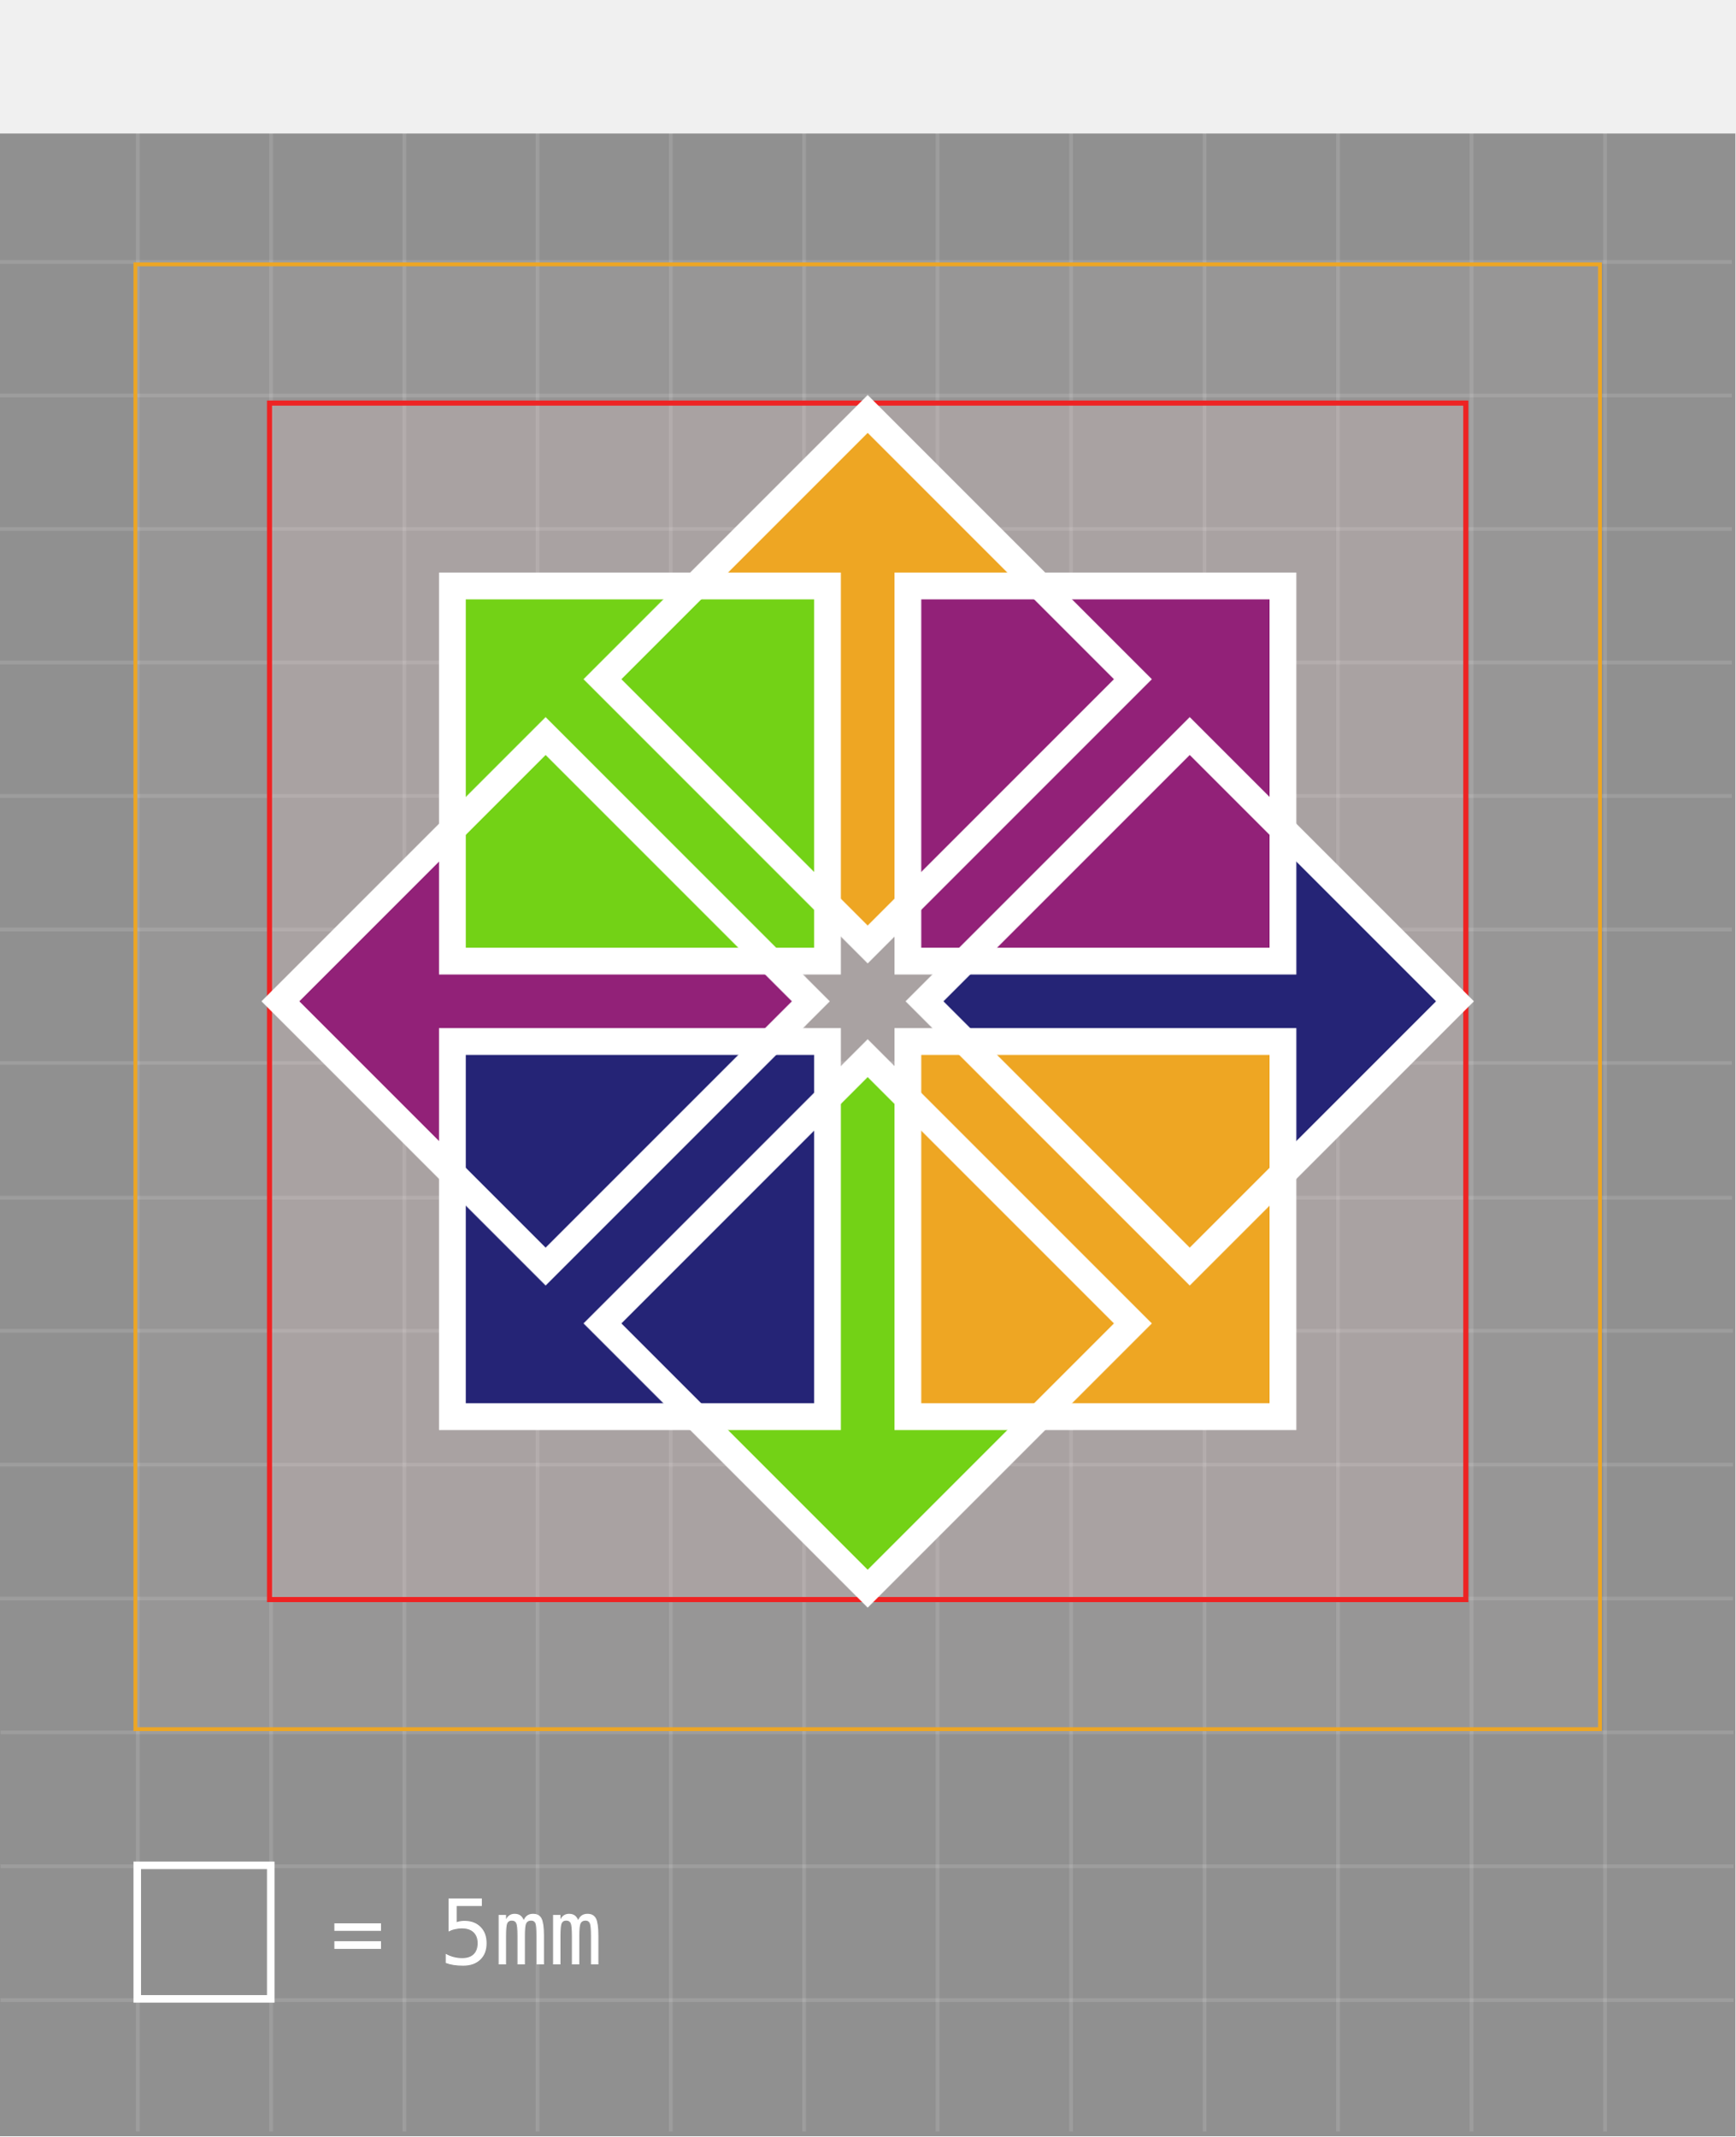
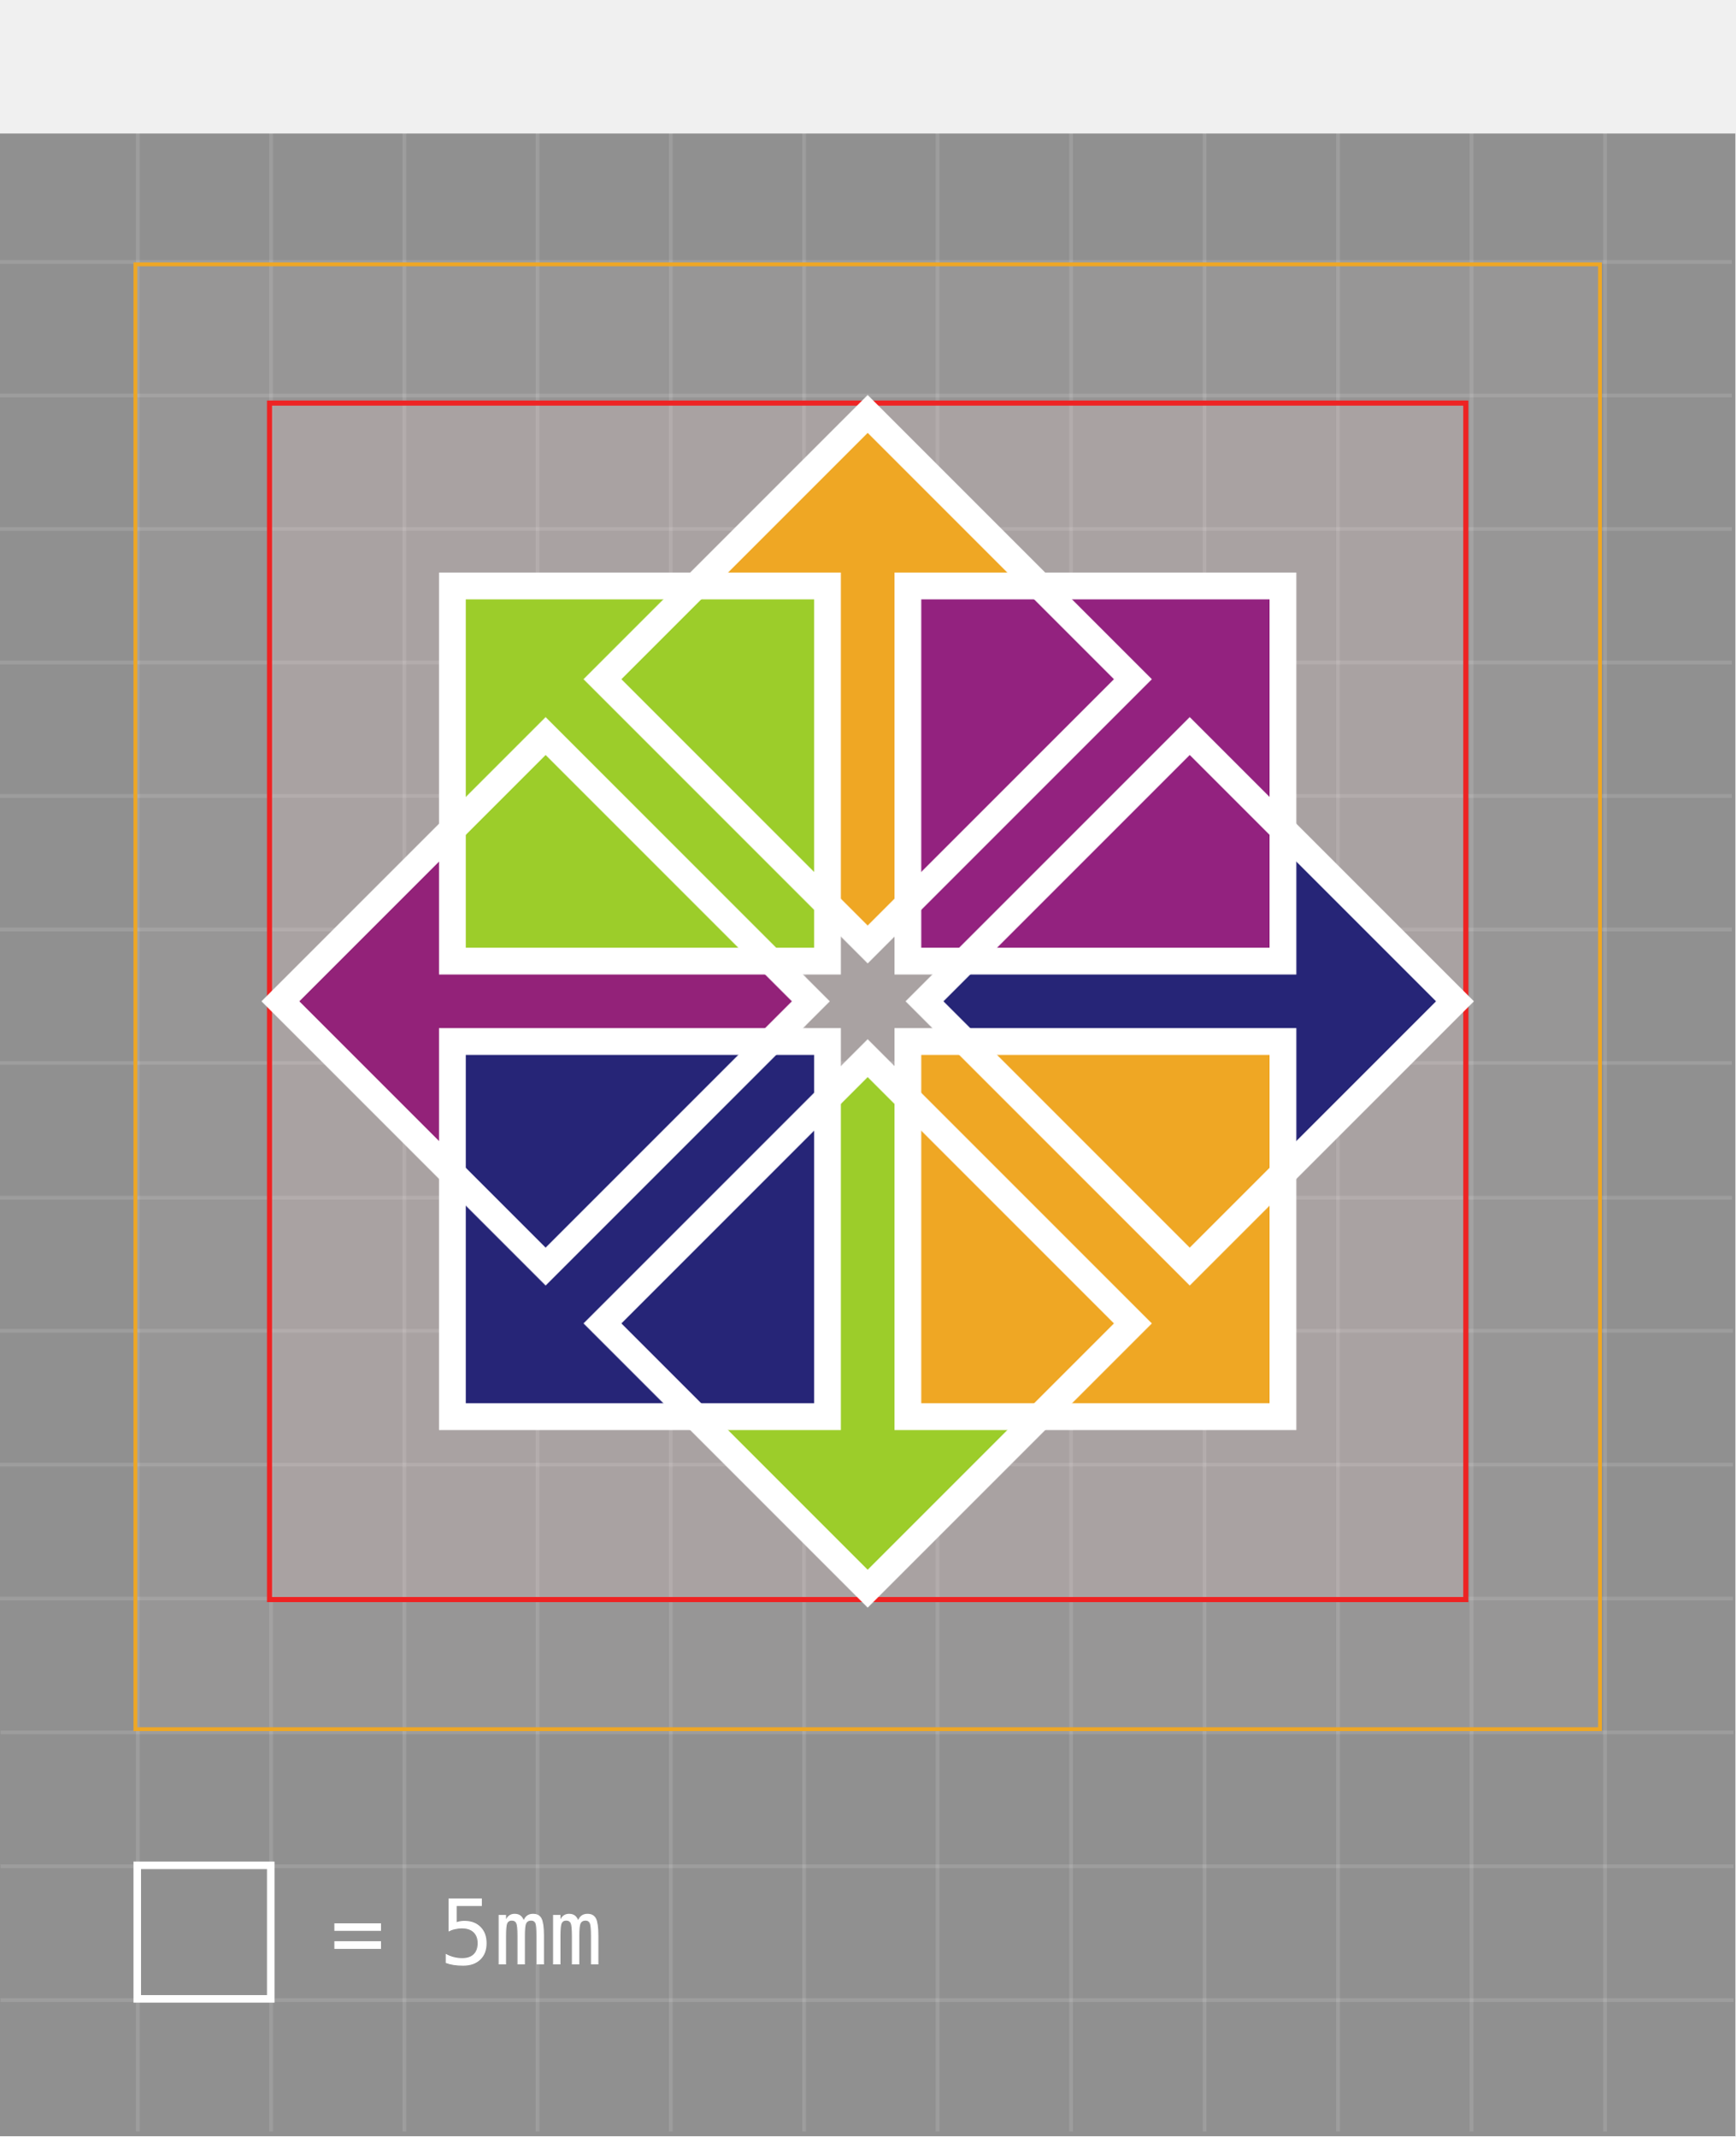
<svg xmlns="http://www.w3.org/2000/svg" width="230.315" height="283.465" id="svg3106" version="1.0">
  <defs id="defs3108">
    <clipPath clipPathUnits="userSpaceOnUse" id="clipPath4429">
      <g transform="matrix(0.9947658,0,0,1,1.786099,0)" id="g4431">
-         <path style="fill:#eea623;fill-opacity:1;fill-rule:evenodd;stroke:none;stroke-width:30;stroke-linecap:round;stroke-linejoin:round;marker:none;marker-start:none;marker-mid:none;marker-end:none;stroke-miterlimit:4;stroke-dasharray:none;stroke-dashoffset:0;stroke-opacity:1;visibility:visible;display:inline;overflow:visible" d="M 322.541,2800.938 L 318.106,2806.667 L 313.671,2800.938 L 313.671,2757.795 L 294.732,2757.795 L 318.106,2732.258 L 341.238,2757.795 L 322.541,2757.795 L 322.541,2800.938 z" id="path4433" />
+         <path style="fill:#efa724;fill-opacity:1;fill-rule:evenodd;stroke:none;stroke-width:30;stroke-linecap:round;stroke-linejoin:round;marker:none;marker-start:none;marker-mid:none;marker-end:none;stroke-miterlimit:4;stroke-dasharray:none;stroke-dashoffset:0;stroke-opacity:1;visibility:visible;display:inline;overflow:visible" d="M 322.541,2800.938 L 318.106,2806.667 L 313.671,2800.938 L 313.671,2757.795 L 294.732,2757.795 L 318.106,2732.258 L 341.238,2757.795 L 322.541,2757.795 L 322.541,2800.938 z" id="path4433" />
      </g>
    </clipPath>
  </defs>
  <g id="layer1" transform="translate(-0.2825948,-804.3306)">
    <rect style="fill:#8c8c8c;fill-opacity:0.955;stroke:none;stroke-width:0.5;stroke-linecap:round;stroke-linejoin:miter;stroke-miterlimit:4;stroke-dasharray:none;stroke-dashoffset:0;stroke-opacity:0.089;display:inline" id="CENTOSARTWORK" width="230.315" height="265.748" x="0.283" y="822.047" clip-path="none" />
    <path style="fill:none;fill-rule:evenodd;stroke:#ffffff;stroke-width:0.5;stroke-linecap:butt;stroke-linejoin:miter;stroke-miterlimit:4;stroke-dasharray:none;stroke-opacity:0.118;display:inline" d="M 18.575,821.916 L 18.575,1087.163" id="path3685" />
    <path id="path3687" d="M 36.26,821.935 L 36.26,1087.18" style="fill:none;fill-rule:evenodd;stroke:#ffffff;stroke-width:0.5;stroke-linecap:butt;stroke-linejoin:miter;stroke-miterlimit:4;stroke-dasharray:none;stroke-opacity:0.118;display:inline" />
    <path style="fill:none;fill-rule:evenodd;stroke:#ffffff;stroke-width:0.5;stroke-linecap:butt;stroke-linejoin:miter;stroke-miterlimit:4;stroke-dasharray:none;stroke-opacity:0.118;display:inline" d="M 53.944,821.935 L 53.944,1087.18" id="path3689" />
    <path id="path3691" d="M 71.628,821.935 L 71.628,1087.18" style="fill:none;fill-rule:evenodd;stroke:#ffffff;stroke-width:0.5;stroke-linecap:butt;stroke-linejoin:miter;stroke-miterlimit:4;stroke-dasharray:none;stroke-opacity:0.118;display:inline" />
    <path style="fill:none;fill-rule:evenodd;stroke:#ffffff;stroke-width:0.5;stroke-linecap:butt;stroke-linejoin:miter;stroke-miterlimit:4;stroke-dasharray:none;stroke-opacity:0.118;display:inline" d="M 89.313,821.935 L 89.313,1087.18" id="path3693" />
    <path id="path3695" d="M 106.997,821.935 L 106.997,1087.18" style="fill:none;fill-rule:evenodd;stroke:#ffffff;stroke-width:0.5;stroke-linecap:butt;stroke-linejoin:miter;stroke-miterlimit:4;stroke-dasharray:none;stroke-opacity:0.118;display:inline" />
    <path style="fill:none;fill-rule:evenodd;stroke:#ffffff;stroke-width:0.5;stroke-linecap:square;stroke-linejoin:miter;stroke-miterlimit:4;stroke-dasharray:none;stroke-opacity:0.118;display:inline" d="M 0.603,1034.22 L 230.121,1034.22" id="path3717" />
    <path id="path3719" d="M 0.487,1016.454 L 230.027,1016.454" style="fill:none;fill-rule:evenodd;stroke:#ffffff;stroke-width:0.5;stroke-linecap:square;stroke-linejoin:miter;stroke-miterlimit:4;stroke-dasharray:none;stroke-opacity:0.118;display:inline" />
    <path style="fill:none;fill-rule:evenodd;stroke:#ffffff;stroke-width:0.5;stroke-linecap:square;stroke-linejoin:miter;stroke-miterlimit:4;stroke-dasharray:none;stroke-opacity:0.118;display:inline" d="M 0.487,998.688 L 230.027,998.688" id="path3721" />
    <path id="path3723" d="M 0.487,980.921 L 230.026,980.921" style="fill:none;fill-rule:evenodd;stroke:#ffffff;stroke-width:0.5;stroke-linecap:square;stroke-linejoin:miter;stroke-miterlimit:4;stroke-dasharray:none;stroke-opacity:0.118;display:inline" />
    <path style="fill:none;fill-rule:evenodd;stroke:#ffffff;stroke-width:0.5;stroke-linecap:square;stroke-linejoin:miter;stroke-miterlimit:4;stroke-dasharray:none;stroke-opacity:0.118;display:inline" d="M 0.487,963.272 L 229.91,963.272" id="path3725" />
    <path id="path3727" d="M 0.487,945.389 L 229.874,945.389" style="fill:none;fill-rule:evenodd;stroke:#ffffff;stroke-width:0.5;stroke-linecap:square;stroke-linejoin:miter;stroke-miterlimit:4;stroke-dasharray:none;stroke-opacity:0.118;display:inline" />
    <text xml:space="preserve" style="font-size:20.711px;font-style:normal;font-variant:normal;font-weight:normal;font-stretch:normal;text-align:center;line-height:125%;writing-mode:lr-tb;text-anchor:middle;fill:#ffffff;fill-opacity:1;stroke:none;stroke-width:1;stroke-linecap:butt;stroke-linejoin:miter;stroke-miterlimit:4;stroke-dasharray:none;stroke-opacity:1;font-family:DejaVu LGC Sans Mono;-inkscape-font-specification:DejaVu LGC Sans Mono" x="287.266" y="946.634" id="text2669">
      <tspan id="tspan2671" x="287.266" y="946.634" style="font-size:17.26px;font-style:normal;font-variant:normal;font-weight:normal;font-stretch:normal;fill:#ffffff;stroke-width:1;stroke-miterlimit:4;stroke-dasharray:none;font-family:DejaVu LGC Sans Mono;-inkscape-font-specification:DejaVu LGC Sans Mono" />
    </text>
    <path id="path2479" d="M 0.603,1051.986 L 230.121,1051.986" style="fill:none;fill-rule:evenodd;stroke:#ffffff;stroke-width:0.5;stroke-linecap:square;stroke-linejoin:miter;stroke-miterlimit:4;stroke-dasharray:none;stroke-opacity:0.118;display:inline" />
    <path style="fill:none;fill-rule:evenodd;stroke:#ffffff;stroke-width:0.5;stroke-linecap:square;stroke-linejoin:miter;stroke-miterlimit:4;stroke-dasharray:none;stroke-opacity:0.118;display:inline" d="M 0.603,1069.753 L 230.121,1069.753" id="path2481" />
    <text xml:space="preserve" style="font-size:12px;font-style:normal;font-variant:normal;font-weight:normal;font-stretch:normal;text-align:start;line-height:125%;writing-mode:lr-tb;text-anchor:start;fill:#ffffff;fill-opacity:1;stroke:none;stroke-width:1px;stroke-linecap:butt;stroke-linejoin:miter;stroke-opacity:1;font-family:DejaVu LGC Sans Mono;-inkscape-font-specification:DejaVu LGC Sans Mono" x="44.144" y="1065.009" id="text5060">
      <tspan id="tspan5062" x="44.144" y="1065.009">= 5mm</tspan>
    </text>
    <rect style="opacity:1;fill:none;fill-opacity:1;stroke:#ffffff;stroke-width:1;stroke-linecap:round;stroke-linejoin:miter;stroke-miterlimit:4;stroke-dasharray:none;stroke-opacity:1" id="rect5066" width="17.717" height="17.717" x="18.499" y="1051.862" />
    <text xml:space="preserve" style="font-size:23.787px;font-style:normal;font-variant:normal;font-weight:normal;font-stretch:normal;text-align:center;line-height:125%;writing-mode:lr-tb;text-anchor:middle;fill:#ffffff;fill-opacity:1;stroke:none;stroke-width:1px;stroke-linecap:butt;stroke-linejoin:miter;stroke-opacity:1;font-family:DejaVu LGC Sans Mono;-inkscape-font-specification:DejaVu LGC Sans Mono" x="325.264" y="967.866" id="text2656" transform="scale(0.9911263,1.008953)">
      <tspan id="tspan2658" x="325.264" y="967.866" style="font-size:19.823px;font-style:normal;font-variant:normal;font-weight:normal;font-stretch:normal;fill:#ffffff;font-family:DejaVu LGC Sans Mono;-inkscape-font-specification:DejaVu LGC Sans Mono" />
    </text>
    <path style="fill:none;fill-rule:evenodd;stroke:#ffffff;stroke-width:0.5;stroke-linecap:square;stroke-linejoin:miter;stroke-miterlimit:4;stroke-dasharray:none;stroke-opacity:0.118;display:inline" d="M 0.487,927.673 L 229.874,927.673" id="path8023" />
    <path id="path8025" d="M 0.487,909.956 L 229.874,909.956" style="fill:none;fill-rule:evenodd;stroke:#ffffff;stroke-width:0.5;stroke-linecap:square;stroke-linejoin:miter;stroke-miterlimit:4;stroke-dasharray:none;stroke-opacity:0.118;display:inline" />
    <path style="fill:none;fill-rule:evenodd;stroke:#ffffff;stroke-width:0.5;stroke-linecap:square;stroke-linejoin:miter;stroke-miterlimit:4;stroke-dasharray:none;stroke-opacity:0.118;display:inline" d="M 0.487,892.24 L 229.874,892.24" id="path8027" />
    <path id="path8029" d="M 0.487,874.523 L 229.874,874.523" style="fill:none;fill-rule:evenodd;stroke:#ffffff;stroke-width:0.5;stroke-linecap:square;stroke-linejoin:miter;stroke-miterlimit:4;stroke-dasharray:none;stroke-opacity:0.118;display:inline" />
    <path style="fill:none;fill-rule:evenodd;stroke:#ffffff;stroke-width:0.5;stroke-linecap:square;stroke-linejoin:miter;stroke-miterlimit:4;stroke-dasharray:none;stroke-opacity:0.118;display:inline" d="M 0.487,856.806 L 229.874,856.806" id="path8031" />
    <path id="path8033" d="M 0.487,839.09 L 229.874,839.09" style="fill:none;fill-rule:evenodd;stroke:#ffffff;stroke-width:0.5;stroke-linecap:square;stroke-linejoin:miter;stroke-miterlimit:4;stroke-dasharray:none;stroke-opacity:0.118;display:inline" />
    <path style="fill:none;fill-rule:evenodd;stroke:#ffffff;stroke-width:0.5;stroke-linecap:butt;stroke-linejoin:miter;stroke-miterlimit:4;stroke-dasharray:none;stroke-opacity:0.118;display:inline" d="M 124.715,821.935 L 124.715,1087.18" id="path8037" />
    <path id="path8039" d="M 142.433,821.935 L 142.433,1087.18" style="fill:none;fill-rule:evenodd;stroke:#ffffff;stroke-width:0.5;stroke-linecap:butt;stroke-linejoin:miter;stroke-miterlimit:4;stroke-dasharray:none;stroke-opacity:0.118;display:inline" />
    <path style="fill:none;fill-rule:evenodd;stroke:#ffffff;stroke-width:0.5;stroke-linecap:butt;stroke-linejoin:miter;stroke-miterlimit:4;stroke-dasharray:none;stroke-opacity:0.118;display:inline" d="M 160.15,821.935 L 160.15,1087.18" id="path8041" />
    <path id="path8043" d="M 177.868,821.935 L 177.868,1087.18" style="fill:none;fill-rule:evenodd;stroke:#ffffff;stroke-width:0.5;stroke-linecap:butt;stroke-linejoin:miter;stroke-miterlimit:4;stroke-dasharray:none;stroke-opacity:0.118;display:inline" />
    <path style="fill:none;fill-rule:evenodd;stroke:#ffffff;stroke-width:0.5;stroke-linecap:butt;stroke-linejoin:miter;stroke-miterlimit:4;stroke-dasharray:none;stroke-opacity:0.118;display:inline" d="M 195.586,821.935 L 195.586,1087.18" id="path8045" />
    <path id="path8047" d="M 213.304,821.935 L 213.304,1087.18" style="fill:none;fill-rule:evenodd;stroke:#ffffff;stroke-width:0.5;stroke-linecap:butt;stroke-linejoin:miter;stroke-miterlimit:4;stroke-dasharray:none;stroke-opacity:0.118;display:inline" />
-     <rect y="839.409" x="18.25" height="194.381" width="194.381" id="rect5058" style="opacity:1;fill:#fffbf0;fill-opacity:0.059;stroke:#eea623;stroke-width:0.501;stroke-linecap:round;stroke-linejoin:miter;stroke-miterlimit:4;stroke-dasharray:none;stroke-opacity:1" />
+     <rect y="839.409" x="18.25" height="194.381" width="194.381" id="rect5058" style="opacity:1;fill:#fffbf0;fill-opacity:0.059;stroke:#efa724;stroke-width:0.501;stroke-linecap:round;stroke-linejoin:miter;stroke-miterlimit:4;stroke-dasharray:none;stroke-opacity:1" />
    <rect style="opacity:1;fill:#ffdfdf;fill-opacity:0.168;stroke:#ee2323;stroke-width:0.68;stroke-linecap:round;stroke-linejoin:miter;stroke-miterlimit:4;stroke-dasharray:none;stroke-opacity:1" id="rect5037" width="158.769" height="158.769" x="36.055" y="857.82" />
    <g id="g9462" transform="matrix(0.225,0,0,0.225,64.55991,688.8445)">
      <g transform="matrix(1.180868,0,0,1.180868,586.4208,-1141.372)" id="g13583">
        <g id="g13467" transform="translate(-556.8334,-494.556)">
          <g id="g13395" transform="matrix(0,-3.777077,3.777077,0,-6968.629,3636.305)">
            <g transform="translate(16.27951,-899.1672)" id="g13397">
              <g id="g13399" transform="matrix(1.066666,0,0,1,-26.9356,-4.1328125e-5)">
-                 <path id="path13401" d="M 323.367,2798.161 L 317.96,2803.962 L 312.554,2798.161 L 312.554,2757.335 L 294.541,2757.335 L 317.96,2732.437 L 340.985,2757.335 L 323.367,2757.335 L 323.367,2798.161 z" style="fill:#922178;fill-opacity:1;fill-rule:evenodd;stroke:none;stroke-width:30;stroke-linecap:round;stroke-linejoin:round;marker:none;marker-start:none;marker-mid:none;marker-end:none;stroke-miterlimit:4;stroke-dasharray:none;stroke-dashoffset:0;stroke-opacity:1;visibility:visible;display:inline;overflow:visible" />
+                 <path id="path13401" d="M 323.367,2798.161 L 317.96,2803.962 L 312.554,2798.161 L 312.554,2757.335 L 294.541,2757.335 L 317.96,2732.437 L 340.985,2757.335 L 323.367,2757.335 L 323.367,2798.161 z" style="fill:#932279;fill-opacity:1;fill-rule:evenodd;stroke:none;stroke-width:30;stroke-linecap:round;stroke-linejoin:round;marker:none;marker-start:none;marker-mid:none;marker-end:none;stroke-miterlimit:4;stroke-dasharray:none;stroke-dashoffset:0;stroke-opacity:1;visibility:visible;display:inline;overflow:visible" />
              </g>
              <g transform="matrix(1.072279,0,0,1,-28.85079,-4.1328125e-5)" id="g13405" clip-path="url(#clipPath4429)" />
            </g>
          </g>
          <g transform="matrix(3.777077,0,0,3.777077,-988.7098,-4824.494)" id="g13407">
            <g id="g13409" transform="translate(16.27951,-899.1672)">
              <g transform="matrix(1.066666,0,0,1,-26.9356,-4.1328125e-5)" id="g13411">
-                 <path style="fill:#eea623;fill-opacity:1;fill-rule:evenodd;stroke:none;stroke-width:30;stroke-linecap:round;stroke-linejoin:round;marker:none;marker-start:none;marker-mid:none;marker-end:none;stroke-miterlimit:4;stroke-dasharray:none;stroke-dashoffset:0;stroke-opacity:1;visibility:visible;display:inline;overflow:visible" d="M 323.367,2798.161 L 317.96,2803.962 L 312.554,2798.161 L 312.554,2757.335 L 294.541,2757.335 L 317.96,2732.437 L 340.985,2757.335 L 323.367,2757.335 L 323.367,2798.161 z" id="path13413" />
+                 <path style="fill:#efa724;fill-opacity:1;fill-rule:evenodd;stroke:none;stroke-width:30;stroke-linecap:round;stroke-linejoin:round;marker:none;marker-start:none;marker-mid:none;marker-end:none;stroke-miterlimit:4;stroke-dasharray:none;stroke-dashoffset:0;stroke-opacity:1;visibility:visible;display:inline;overflow:visible" d="M 323.367,2798.161 L 317.96,2803.962 L 312.554,2798.161 L 312.554,2757.335 L 294.541,2757.335 L 317.96,2732.437 L 340.985,2757.335 L 323.367,2757.335 L 323.367,2798.161 z" id="path13413" />
              </g>
              <g clip-path="url(#clipPath4429)" id="g13417" transform="matrix(1.072279,0,0,1,-28.85079,-4.1328125e-5)" />
            </g>
          </g>
          <g id="g13419" transform="matrix(0,3.777077,-3.777077,0,10868.313,1216.913)">
            <g transform="matrix(1.066666,0,0,1,-26.9356,-4.1328125e-5)" id="g13421">
-               <path style="fill:#252476;fill-opacity:1;fill-rule:evenodd;stroke:none;stroke-width:30;stroke-linecap:round;stroke-linejoin:round;marker:none;marker-start:none;marker-mid:none;marker-end:none;stroke-miterlimit:4;stroke-dasharray:none;stroke-dashoffset:0;stroke-opacity:1;visibility:visible;display:inline;overflow:visible" d="M 323.367,2798.161 L 317.96,2803.962 L 312.554,2798.161 L 312.554,2757.335 L 294.541,2757.335 L 317.96,2732.437 L 340.985,2757.335 L 323.367,2757.335 L 323.367,2798.161 z" id="path13423" />
+               <path style="fill:#262577;fill-opacity:1;fill-rule:evenodd;stroke:none;stroke-width:30;stroke-linecap:round;stroke-linejoin:round;marker:none;marker-start:none;marker-mid:none;marker-end:none;stroke-miterlimit:4;stroke-dasharray:none;stroke-dashoffset:0;stroke-opacity:1;visibility:visible;display:inline;overflow:visible" d="M 323.367,2798.161 L 317.96,2803.962 L 312.554,2798.161 L 312.554,2757.335 L 294.541,2757.335 L 317.96,2732.437 L 340.985,2757.335 L 323.367,2757.335 L 323.367,2798.161 z" id="path13423" />
            </g>
            <g clip-path="url(#clipPath4429)" id="g13427" transform="matrix(1.072279,0,0,1,-28.85079,-4.1328125e-5)" />
          </g>
          <g transform="matrix(-3.777077,0,0,-3.777077,1492.17,9616.223)" id="g13429">
            <g id="g13431" transform="translate(16.27951,-899.1672)">
              <g transform="matrix(1.066666,0,0,1,-26.9356,-4.1328125e-5)" id="g13433">
-                 <path style="fill:#73d216;fill-opacity:1;fill-rule:evenodd;stroke:none;stroke-width:30;stroke-linecap:round;stroke-linejoin:round;marker:none;marker-start:none;marker-mid:none;marker-end:none;stroke-miterlimit:4;stroke-dasharray:none;stroke-dashoffset:0;stroke-opacity:1;visibility:visible;display:inline;overflow:visible" d="M 323.367,2798.161 L 317.96,2803.962 L 312.554,2798.161 L 312.554,2757.335 L 294.541,2757.335 L 317.96,2732.437 L 340.985,2757.335 L 323.367,2757.335 L 323.367,2798.161 z" id="path13435" />
+                 <path style="fill:#9ccd2a;fill-opacity:1;fill-rule:evenodd;stroke:none;stroke-width:30;stroke-linecap:round;stroke-linejoin:round;marker:none;marker-start:none;marker-mid:none;marker-end:none;stroke-miterlimit:4;stroke-dasharray:none;stroke-dashoffset:0;stroke-opacity:1;visibility:visible;display:inline;overflow:visible" d="M 323.367,2798.161 L 317.96,2803.962 L 312.554,2798.161 L 312.554,2757.335 L 294.541,2757.335 L 317.96,2732.437 L 340.985,2757.335 L 323.367,2757.335 L 323.367,2798.161 z" id="path13435" />
              </g>
              <g clip-path="url(#clipPath4429)" id="g13439" transform="matrix(1.072279,0,0,1,-28.85079,-4.1328125e-5)" />
            </g>
          </g>
          <g transform="matrix(3.777077,0,0,3.777077,-2493.849,-6445.18)" id="g13441">
-             <rect style="fill:#73d216;fill-opacity:1;stroke:#ffffff;stroke-width:3.543;stroke-linecap:butt;stroke-linejoin:miter;stroke-miterlimit:4;stroke-dasharray:none;stroke-dashoffset:0;stroke-opacity:1" id="rect13443" width="49.606" height="49.606" x="671.984" y="2285.789" />
-             <rect y="2285.789" x="732.221" height="49.606" width="49.606" id="rect13445" style="fill:#922178;fill-opacity:1;stroke:#ffffff;stroke-width:3.543;stroke-linecap:butt;stroke-linejoin:miter;stroke-miterlimit:4;stroke-dasharray:none;stroke-dashoffset:0;stroke-opacity:1" />
-             <rect style="fill:#eea623;fill-opacity:1;stroke:#ffffff;stroke-width:3.543;stroke-linecap:butt;stroke-linejoin:miter;stroke-miterlimit:4;stroke-dasharray:none;stroke-dashoffset:0;stroke-opacity:1" id="rect13447" width="49.606" height="49.606" x="732.221" y="2346.026" />
-             <rect y="2346.026" x="671.984" height="49.606" width="49.606" id="rect13449" style="fill:#252476;fill-opacity:1;stroke:#ffffff;stroke-width:3.543;stroke-linecap:butt;stroke-linejoin:miter;stroke-miterlimit:4;stroke-dasharray:none;stroke-dashoffset:0;stroke-opacity:1" />
+             <rect style="fill:#9ccd2a;fill-opacity:1;stroke:#ffffff;stroke-width:3.543;stroke-linecap:butt;stroke-linejoin:miter;stroke-miterlimit:4;stroke-dasharray:none;stroke-dashoffset:0;stroke-opacity:1" id="rect13443" width="49.606" height="49.606" x="671.984" y="2285.789" />
+             <rect y="2285.789" x="732.221" height="49.606" width="49.606" id="rect13445" style="fill:#93227f;fill-opacity:1;stroke:#ffffff;stroke-width:3.543;stroke-linecap:butt;stroke-linejoin:miter;stroke-miterlimit:4;stroke-dasharray:none;stroke-dashoffset:0;stroke-opacity:1" />
+             <rect style="fill:#efa724;fill-opacity:1;stroke:#ffffff;stroke-width:3.543;stroke-linecap:butt;stroke-linejoin:miter;stroke-miterlimit:4;stroke-dasharray:none;stroke-dashoffset:0;stroke-opacity:1" id="rect13447" width="49.606" height="49.606" x="732.221" y="2346.026" />
+             <rect y="2346.026" x="671.984" height="49.606" width="49.606" id="rect13449" style="fill:#262577;fill-opacity:1;stroke:#ffffff;stroke-width:3.543;stroke-linecap:butt;stroke-linejoin:miter;stroke-miterlimit:4;stroke-dasharray:none;stroke-dashoffset:0;stroke-opacity:1" />
          </g>
          <rect y="1664.69" x="-1723.575" height="187.367" width="187.367" id="rect13459" style="fill:none;fill-opacity:1;stroke:#ffffff;stroke-width:13.383;stroke-linecap:butt;stroke-linejoin:miter;stroke-miterlimit:4;stroke-dasharray:none;stroke-dashoffset:0;stroke-opacity:1" transform="matrix(0.7071068,-0.7071068,0.7071068,0.7071068,0,0)" />
          <rect style="fill:none;fill-opacity:1;stroke:#ffffff;stroke-width:13.383;stroke-linecap:butt;stroke-linejoin:miter;stroke-miterlimit:4;stroke-dasharray:none;stroke-dashoffset:0;stroke-opacity:1" id="rect13461" width="187.367" height="187.367" x="-1496.057" y="1664.69" transform="matrix(0.7071068,-0.7071068,0.7071068,0.7071068,0,0)" />
          <rect y="1892.207" x="-1496.057" height="187.367" width="187.367" id="rect13463" style="fill:none;fill-opacity:1;stroke:#ffffff;stroke-width:13.383;stroke-linecap:butt;stroke-linejoin:miter;stroke-miterlimit:4;stroke-dasharray:none;stroke-dashoffset:0;stroke-opacity:1" transform="matrix(0.7071068,-0.7071068,0.7071068,0.7071068,0,0)" />
          <rect style="fill:none;fill-opacity:1;stroke:#ffffff;stroke-width:13.383;stroke-linecap:butt;stroke-linejoin:miter;stroke-miterlimit:4;stroke-dasharray:none;stroke-dashoffset:0;stroke-opacity:1" id="rect13465" width="187.367" height="187.367" x="-1723.575" y="1892.207" transform="matrix(0.7071068,-0.7071068,0.7071068,0.7071068,0,0)" />
        </g>
      </g>
    </g>
  </g>
</svg>
